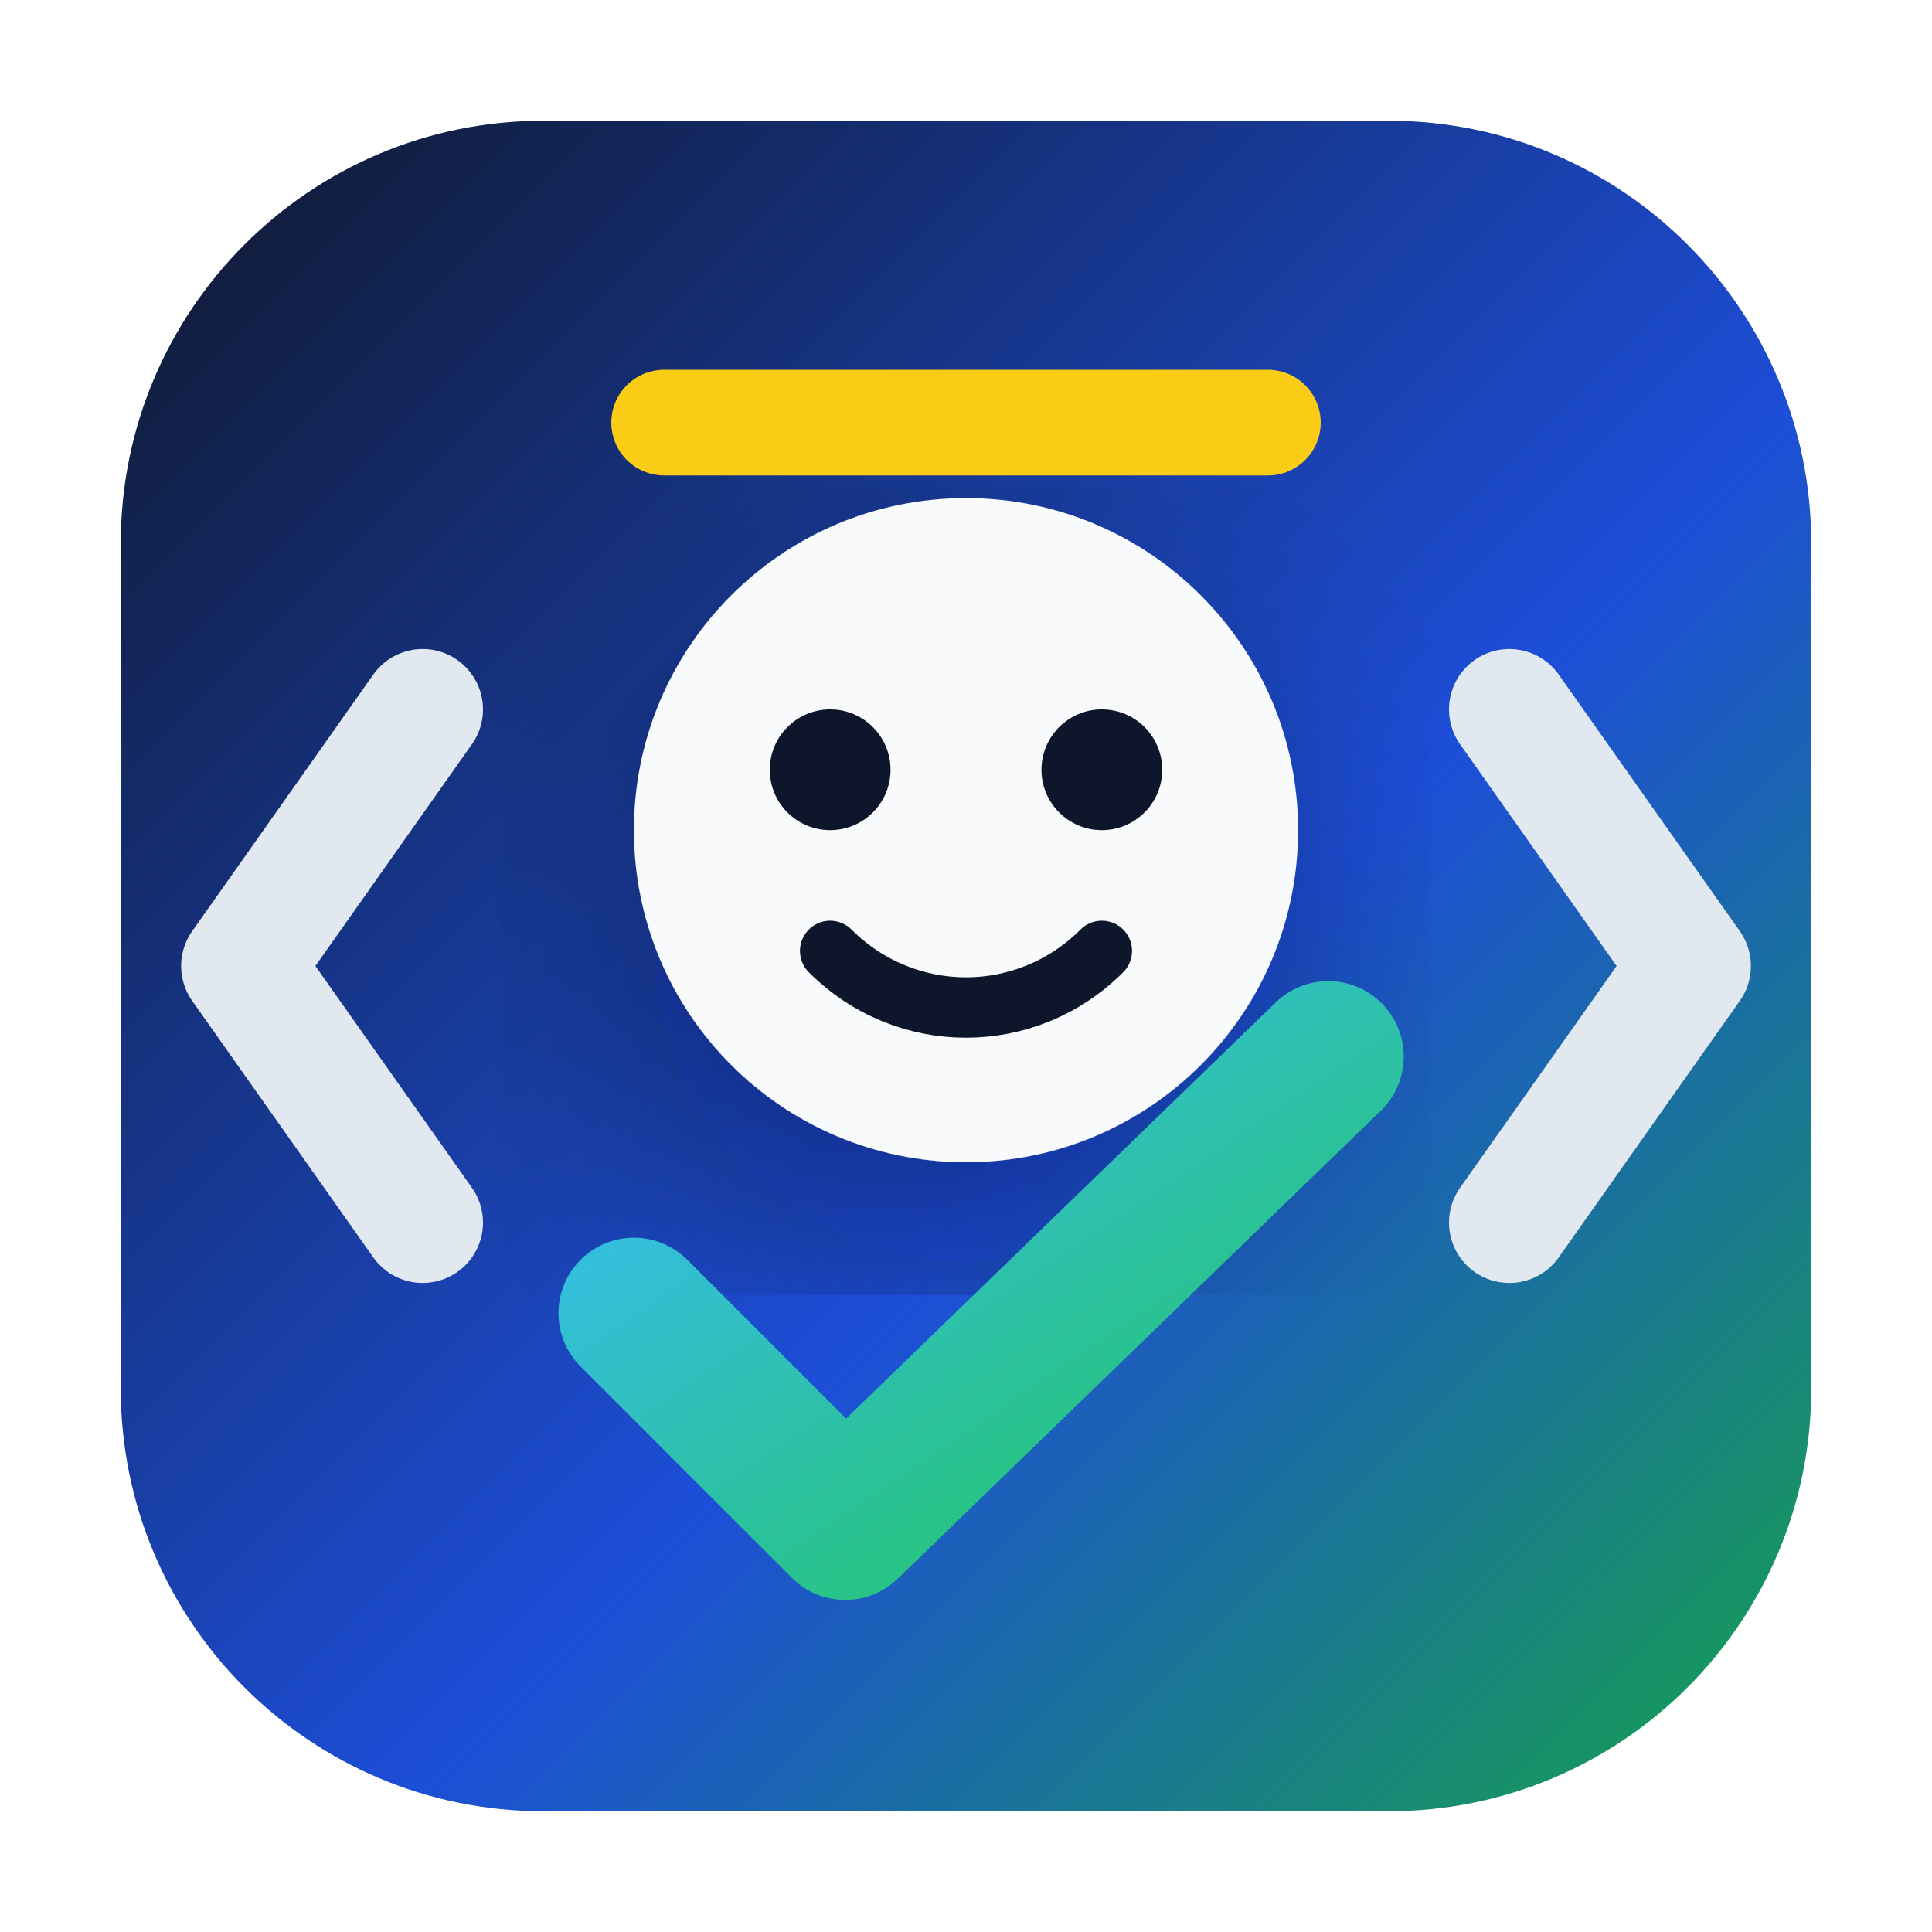
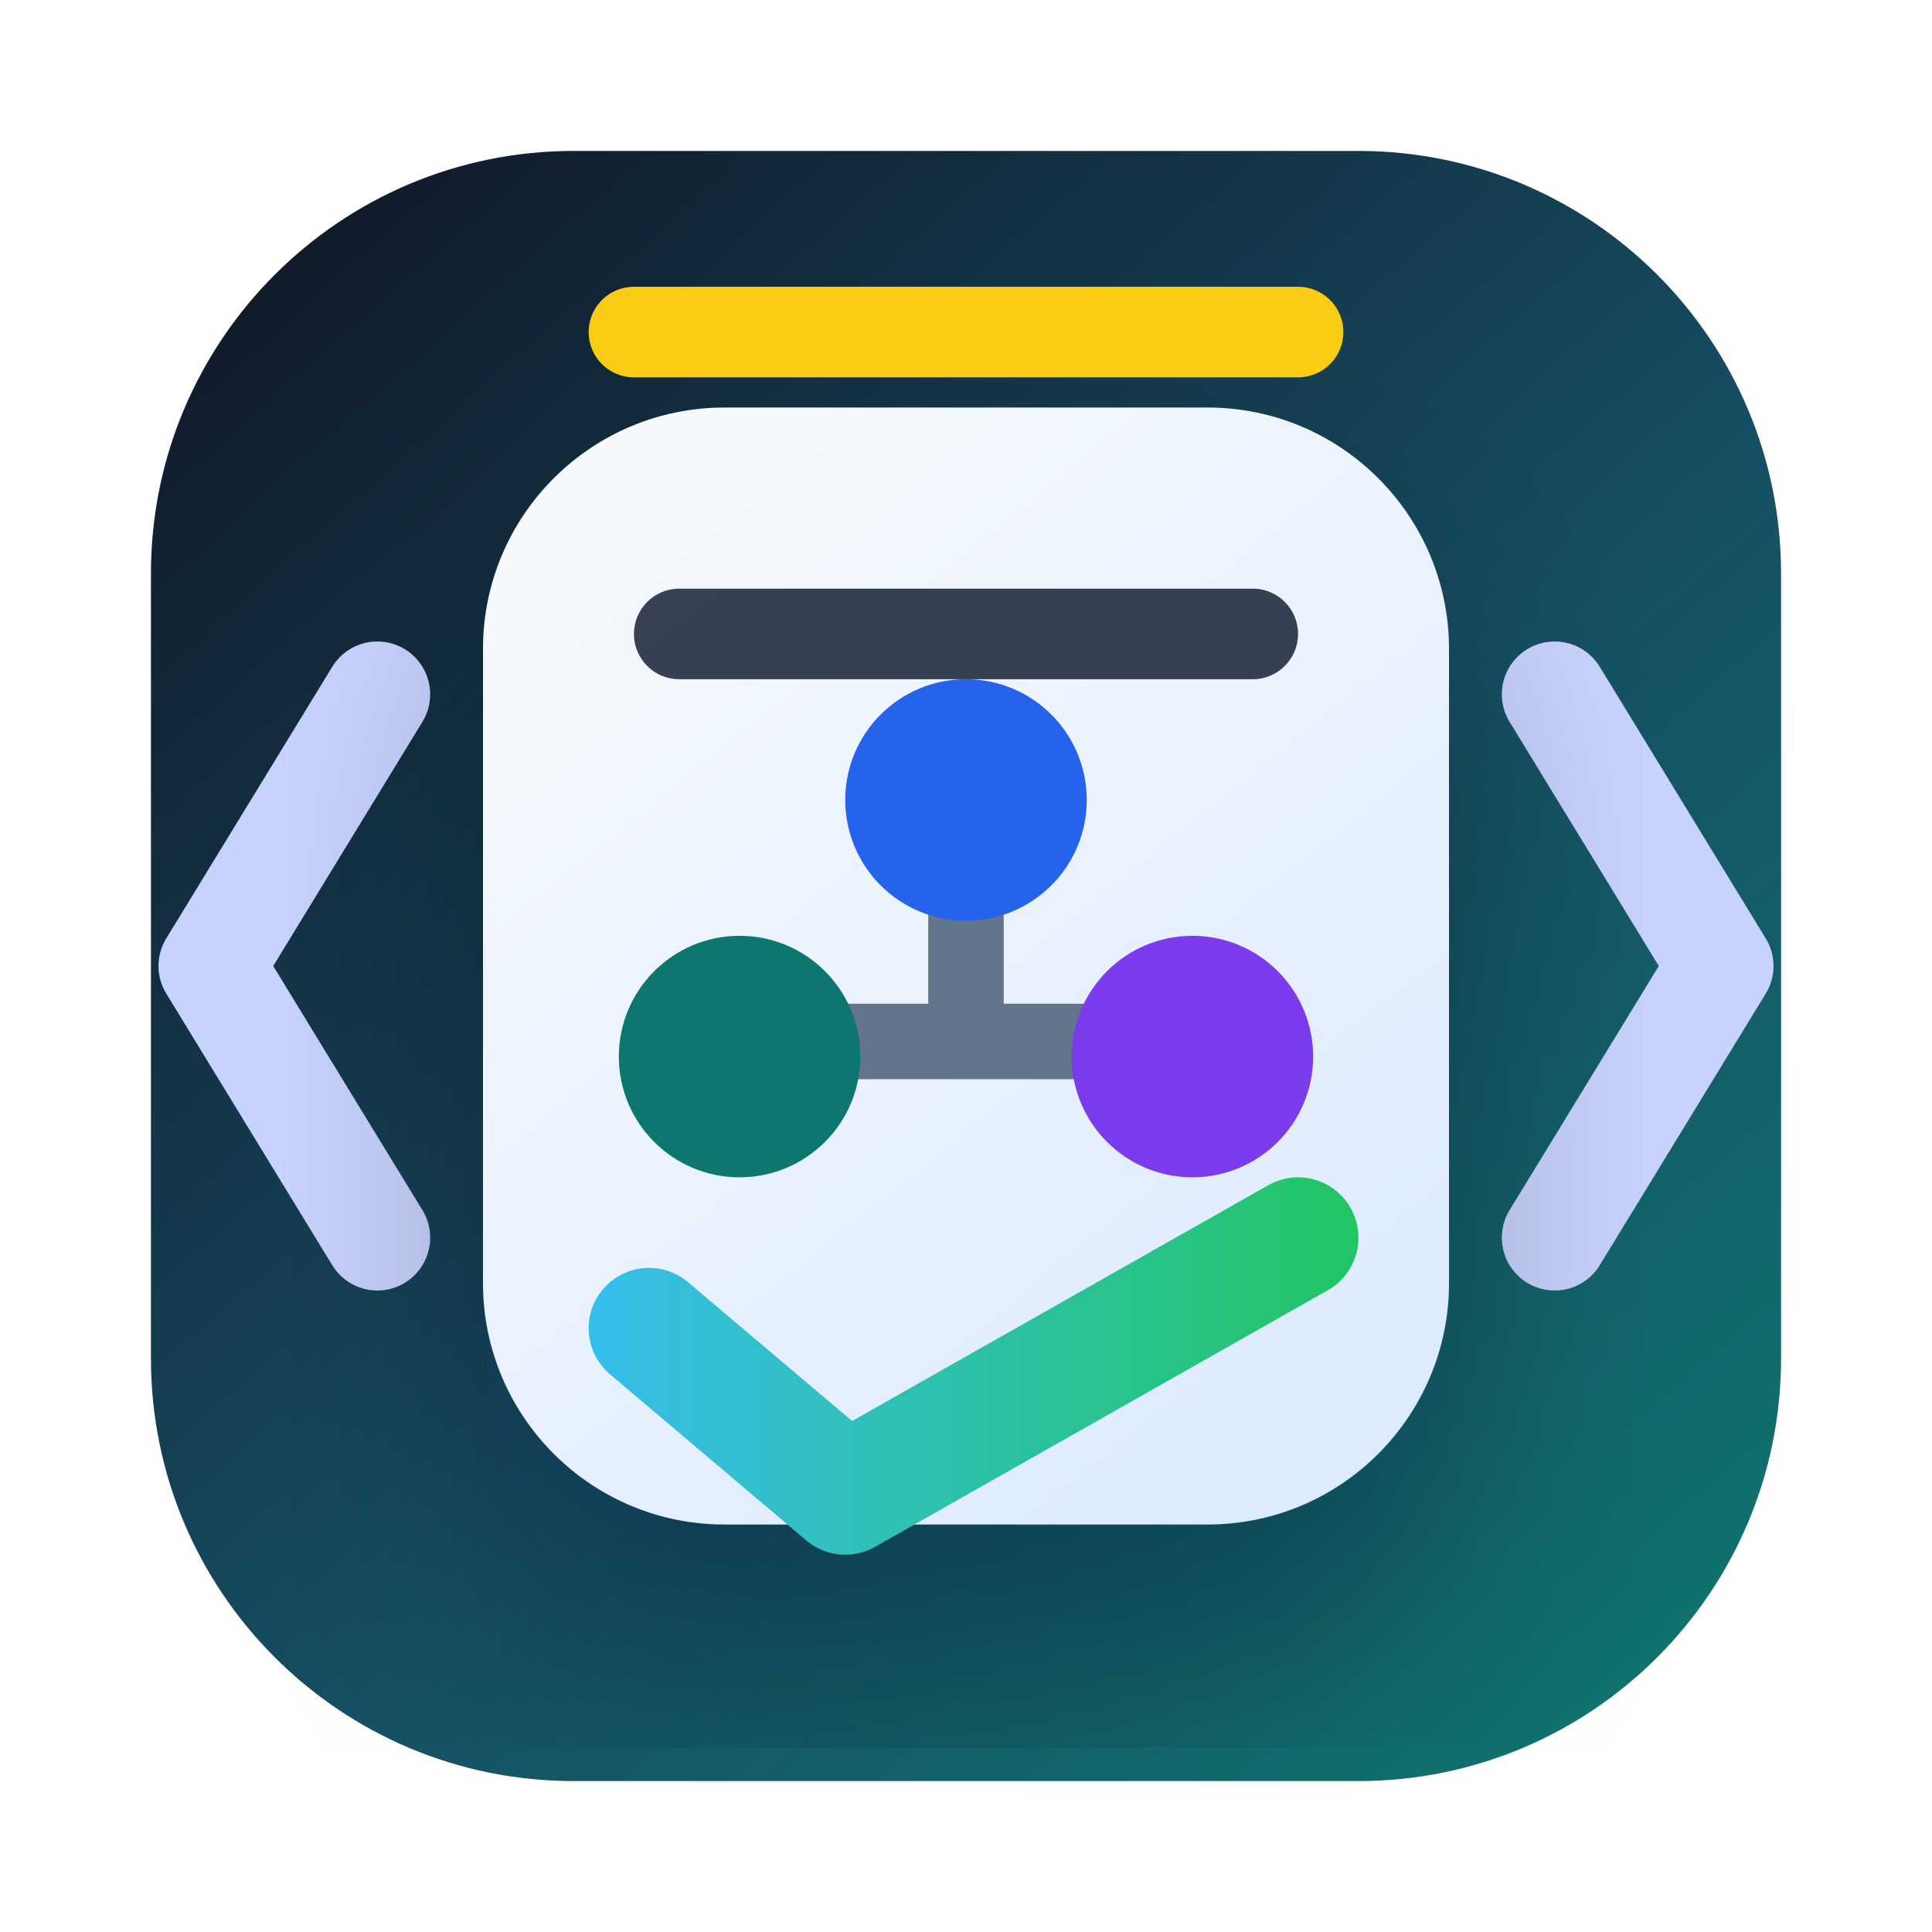
<svg xmlns="http://www.w3.org/2000/svg" width="128" height="128" viewBox="0 0 128 128" role="img" aria-labelledby="title desc">
  <defs>
-     <linearGradient id="bg" x1="0" y1="0" x2="1" y2="1">
-       <stop offset="0" stop-color="#0f172a" />
-       <stop offset="0.58" stop-color="#1d4ed8" />
-       <stop offset="1" stop-color="#16a34a" />
+     <linearGradient id="badge-bg" x1="18" y1="12" x2="112" y2="118" gradientUnits="userSpaceOnUse">
+       <stop offset="0" stop-color="#111827" />
+       <stop offset="0.55" stop-color="#164e63" />
+       <stop offset="1" stop-color="#0f766e" />
    </linearGradient>
-     <linearGradient id="mark" x1="0" y1="0" x2="1" y2="1">
+     <linearGradient id="panel-fill" x1="36" y1="26" x2="94" y2="98" gradientUnits="userSpaceOnUse">
+       <stop offset="0" stop-color="#f8fafc" />
+       <stop offset="1" stop-color="#dbeafe" />
+     </linearGradient>
+     <linearGradient id="accent" x1="34" y1="84" x2="92" y2="84" gradientUnits="userSpaceOnUse">
      <stop offset="0" stop-color="#38bdf8" />
      <stop offset="1" stop-color="#22c55e" />
    </linearGradient>
-     <filter id="shadow" x="-20%" y="-20%" width="140%" height="140%">
-       <feDropShadow dx="0" dy="8" stdDeviation="8" flood-color="#020617" flood-opacity="0.35" />
+     <filter id="soft-shadow" x="-20%" y="-20%" width="140%" height="140%">
+       <feDropShadow dx="0" dy="10" stdDeviation="8" flood-color="#020617" flood-opacity="0.28" />
    </filter>
  </defs>
-   <rect x="8" y="8" width="112" height="112" rx="28" fill="url(#bg)" />
-   <path d="M28 47 L16 64 L28 81" fill="none" stroke="#e2e8f0" stroke-width="8" stroke-linecap="round" stroke-linejoin="round" />
-   <path d="M100 47 L112 64 L100 81" fill="none" stroke="#e2e8f0" stroke-width="8" stroke-linecap="round" stroke-linejoin="round" />
-   <g filter="url(#shadow)">
-     <circle cx="64" cy="55" r="22" fill="#f8fafc" />
-     <circle cx="55" cy="51" r="4" fill="#0f172a" />
-     <circle cx="73" cy="51" r="4" fill="#0f172a" />
-     <path d="M55 63 C60 68 68 68 73 63" fill="none" stroke="#0f172a" stroke-width="4" stroke-linecap="round" />
+   <rect x="10" y="10" width="108" height="108" rx="28" fill="url(#badge-bg)" />
+   <path d="M25 46 14 64l11 18" fill="none" stroke="#c7d2fe" stroke-width="7" stroke-linecap="round" stroke-linejoin="round" />
+   <path d="M103 46 114 64l-11 18" fill="none" stroke="#c7d2fe" stroke-width="7" stroke-linecap="round" stroke-linejoin="round" />
+   <g filter="url(#soft-shadow)">
+     <rect x="32" y="27" width="64" height="74" rx="16" fill="url(#panel-fill)" />
+     <rect x="42" y="39" width="44" height="6" rx="3" fill="#1e293b" opacity="0.88" />
+     <path d="M64 54v15M64 69H49M64 69h15" fill="none" stroke="#64748b" stroke-width="5" stroke-linecap="round" stroke-linejoin="round" />
+     <circle cx="64" cy="53" r="8" fill="#2563eb" />
+     <circle cx="49" cy="70" r="8" fill="#0f766e" />
+     <circle cx="79" cy="70" r="8" fill="#7c3aed" />
+     <path d="M43 88 56 99 86 82" fill="none" stroke="url(#accent)" stroke-width="8" stroke-linecap="round" stroke-linejoin="round" />
  </g>
-   <path d="M42 87 L56 101 L88 70" fill="none" stroke="url(#mark)" stroke-width="10" stroke-linecap="round" stroke-linejoin="round" />
-   <path d="M44 28 H84" stroke="#facc15" stroke-width="7" stroke-linecap="round" />
+   <path d="M42 22h44" stroke="#facc15" stroke-width="6" stroke-linecap="round" />
</svg>
